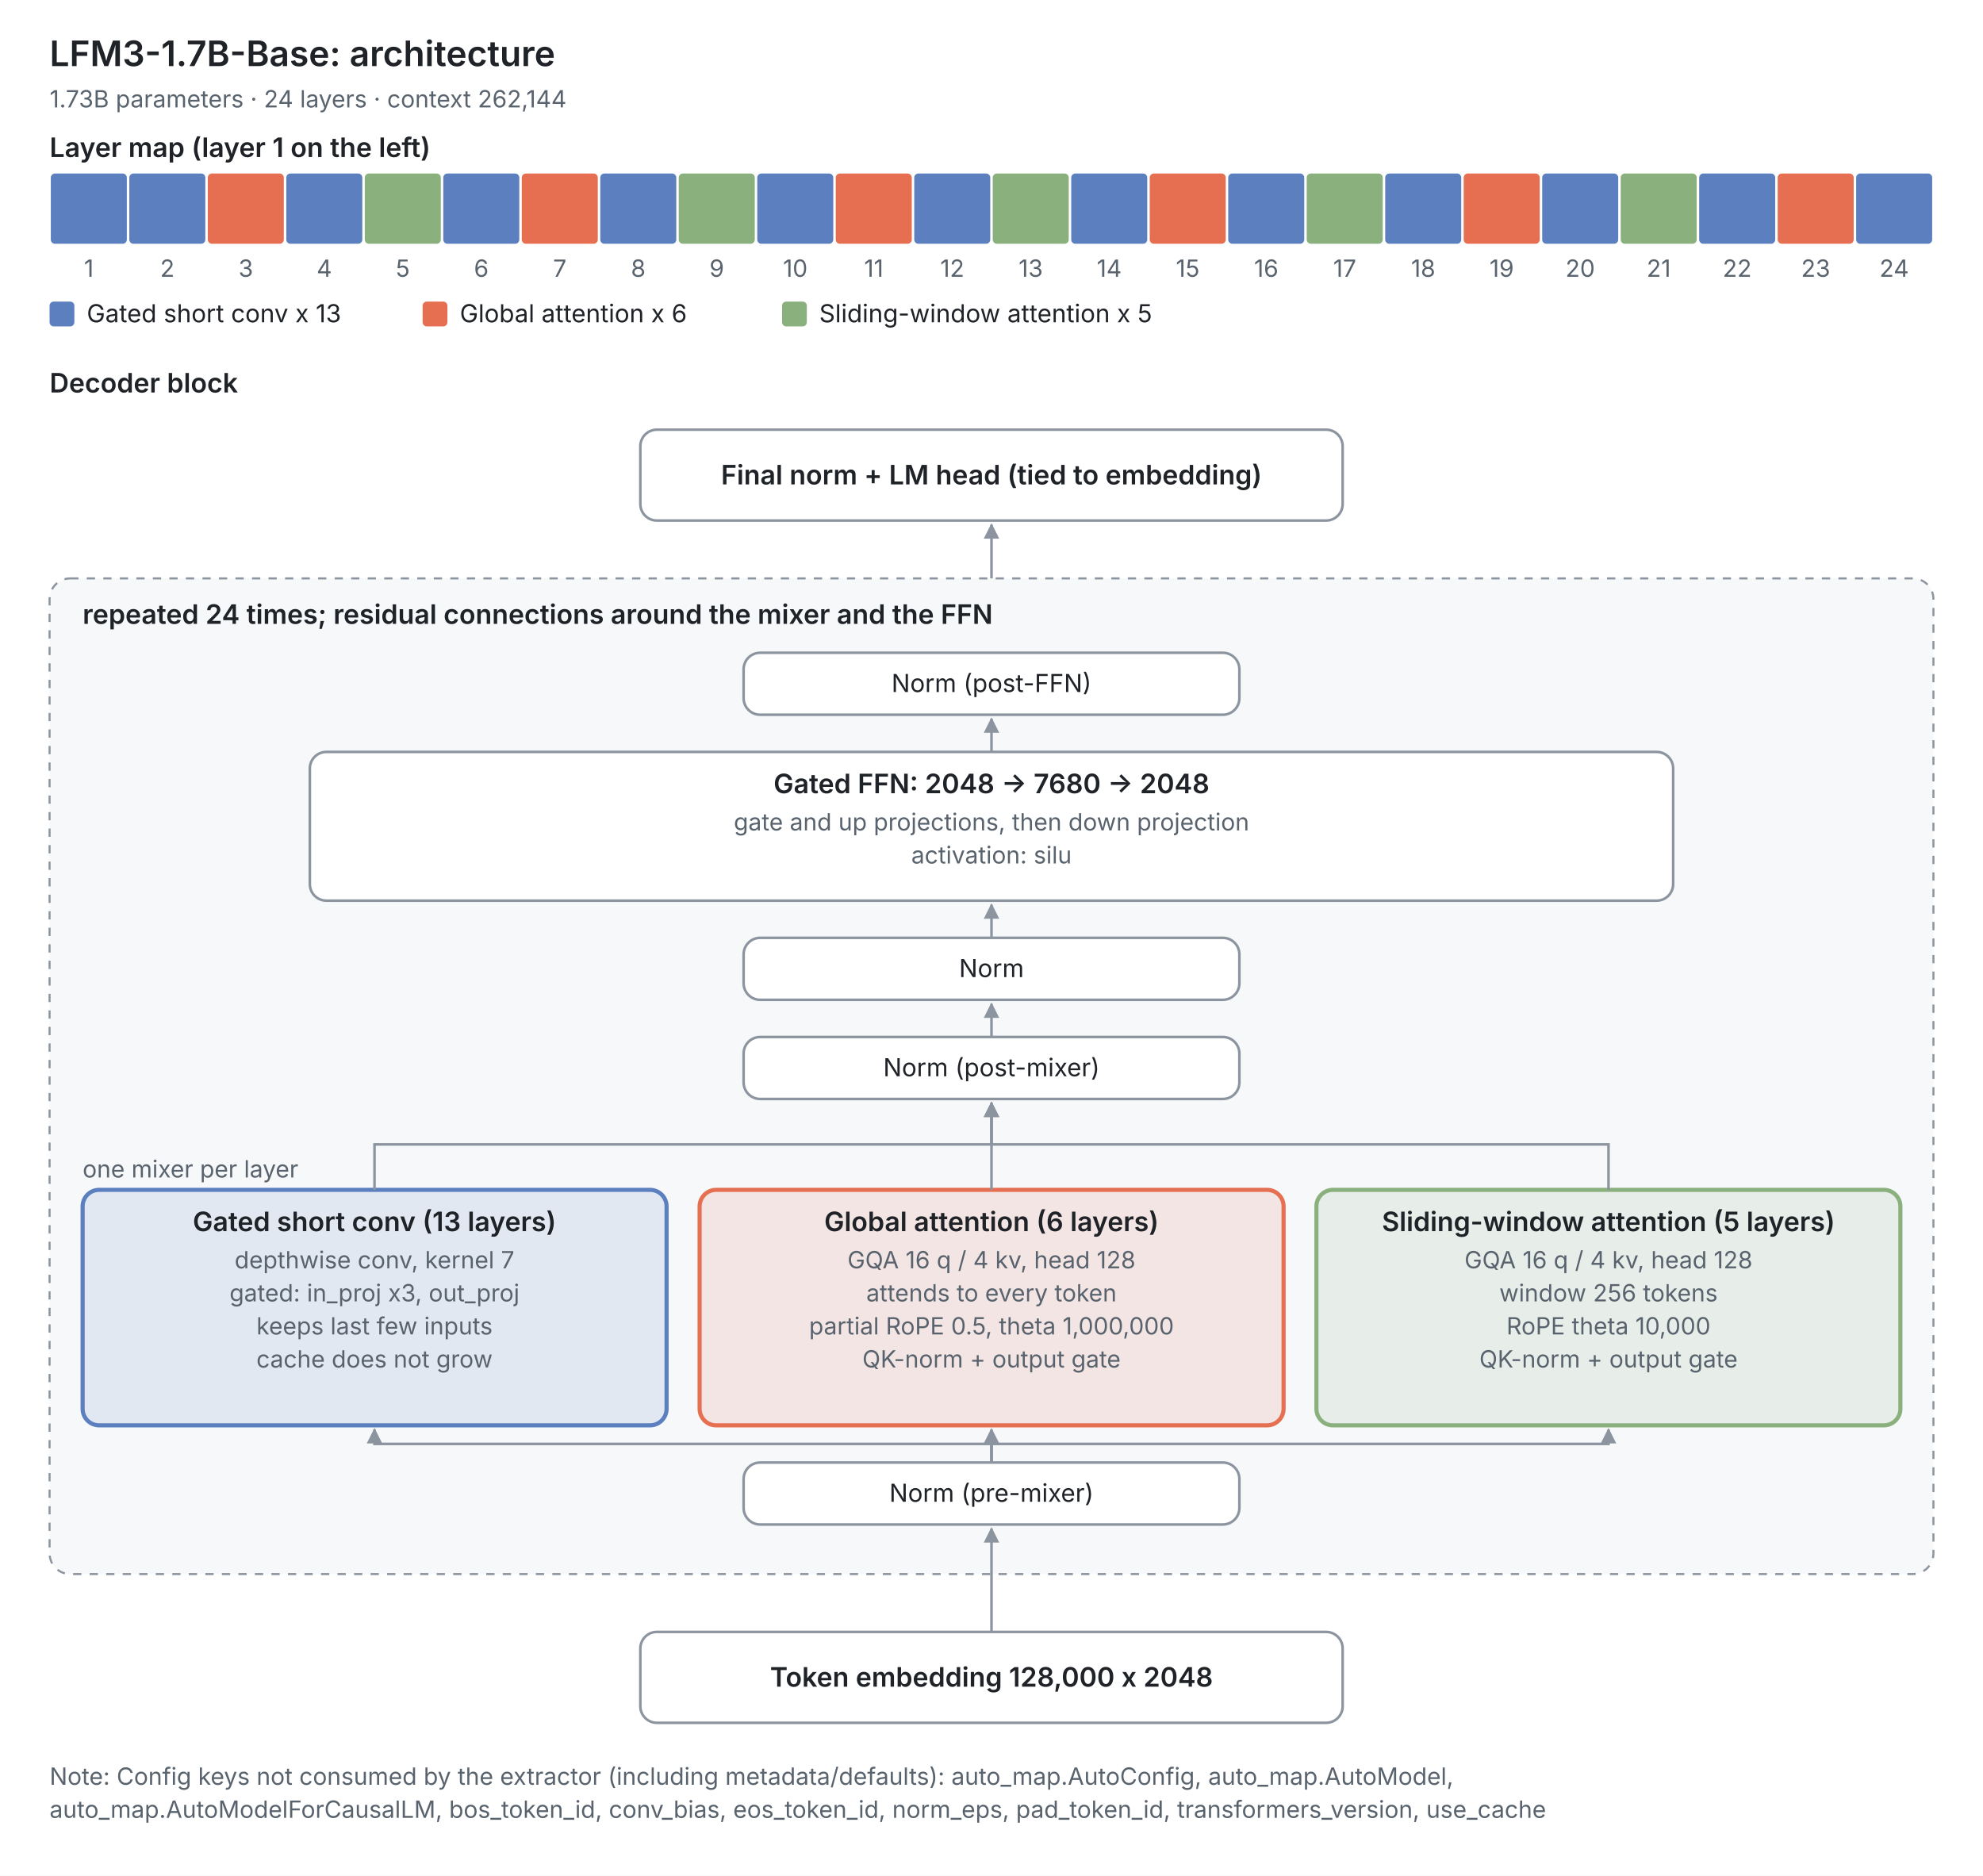
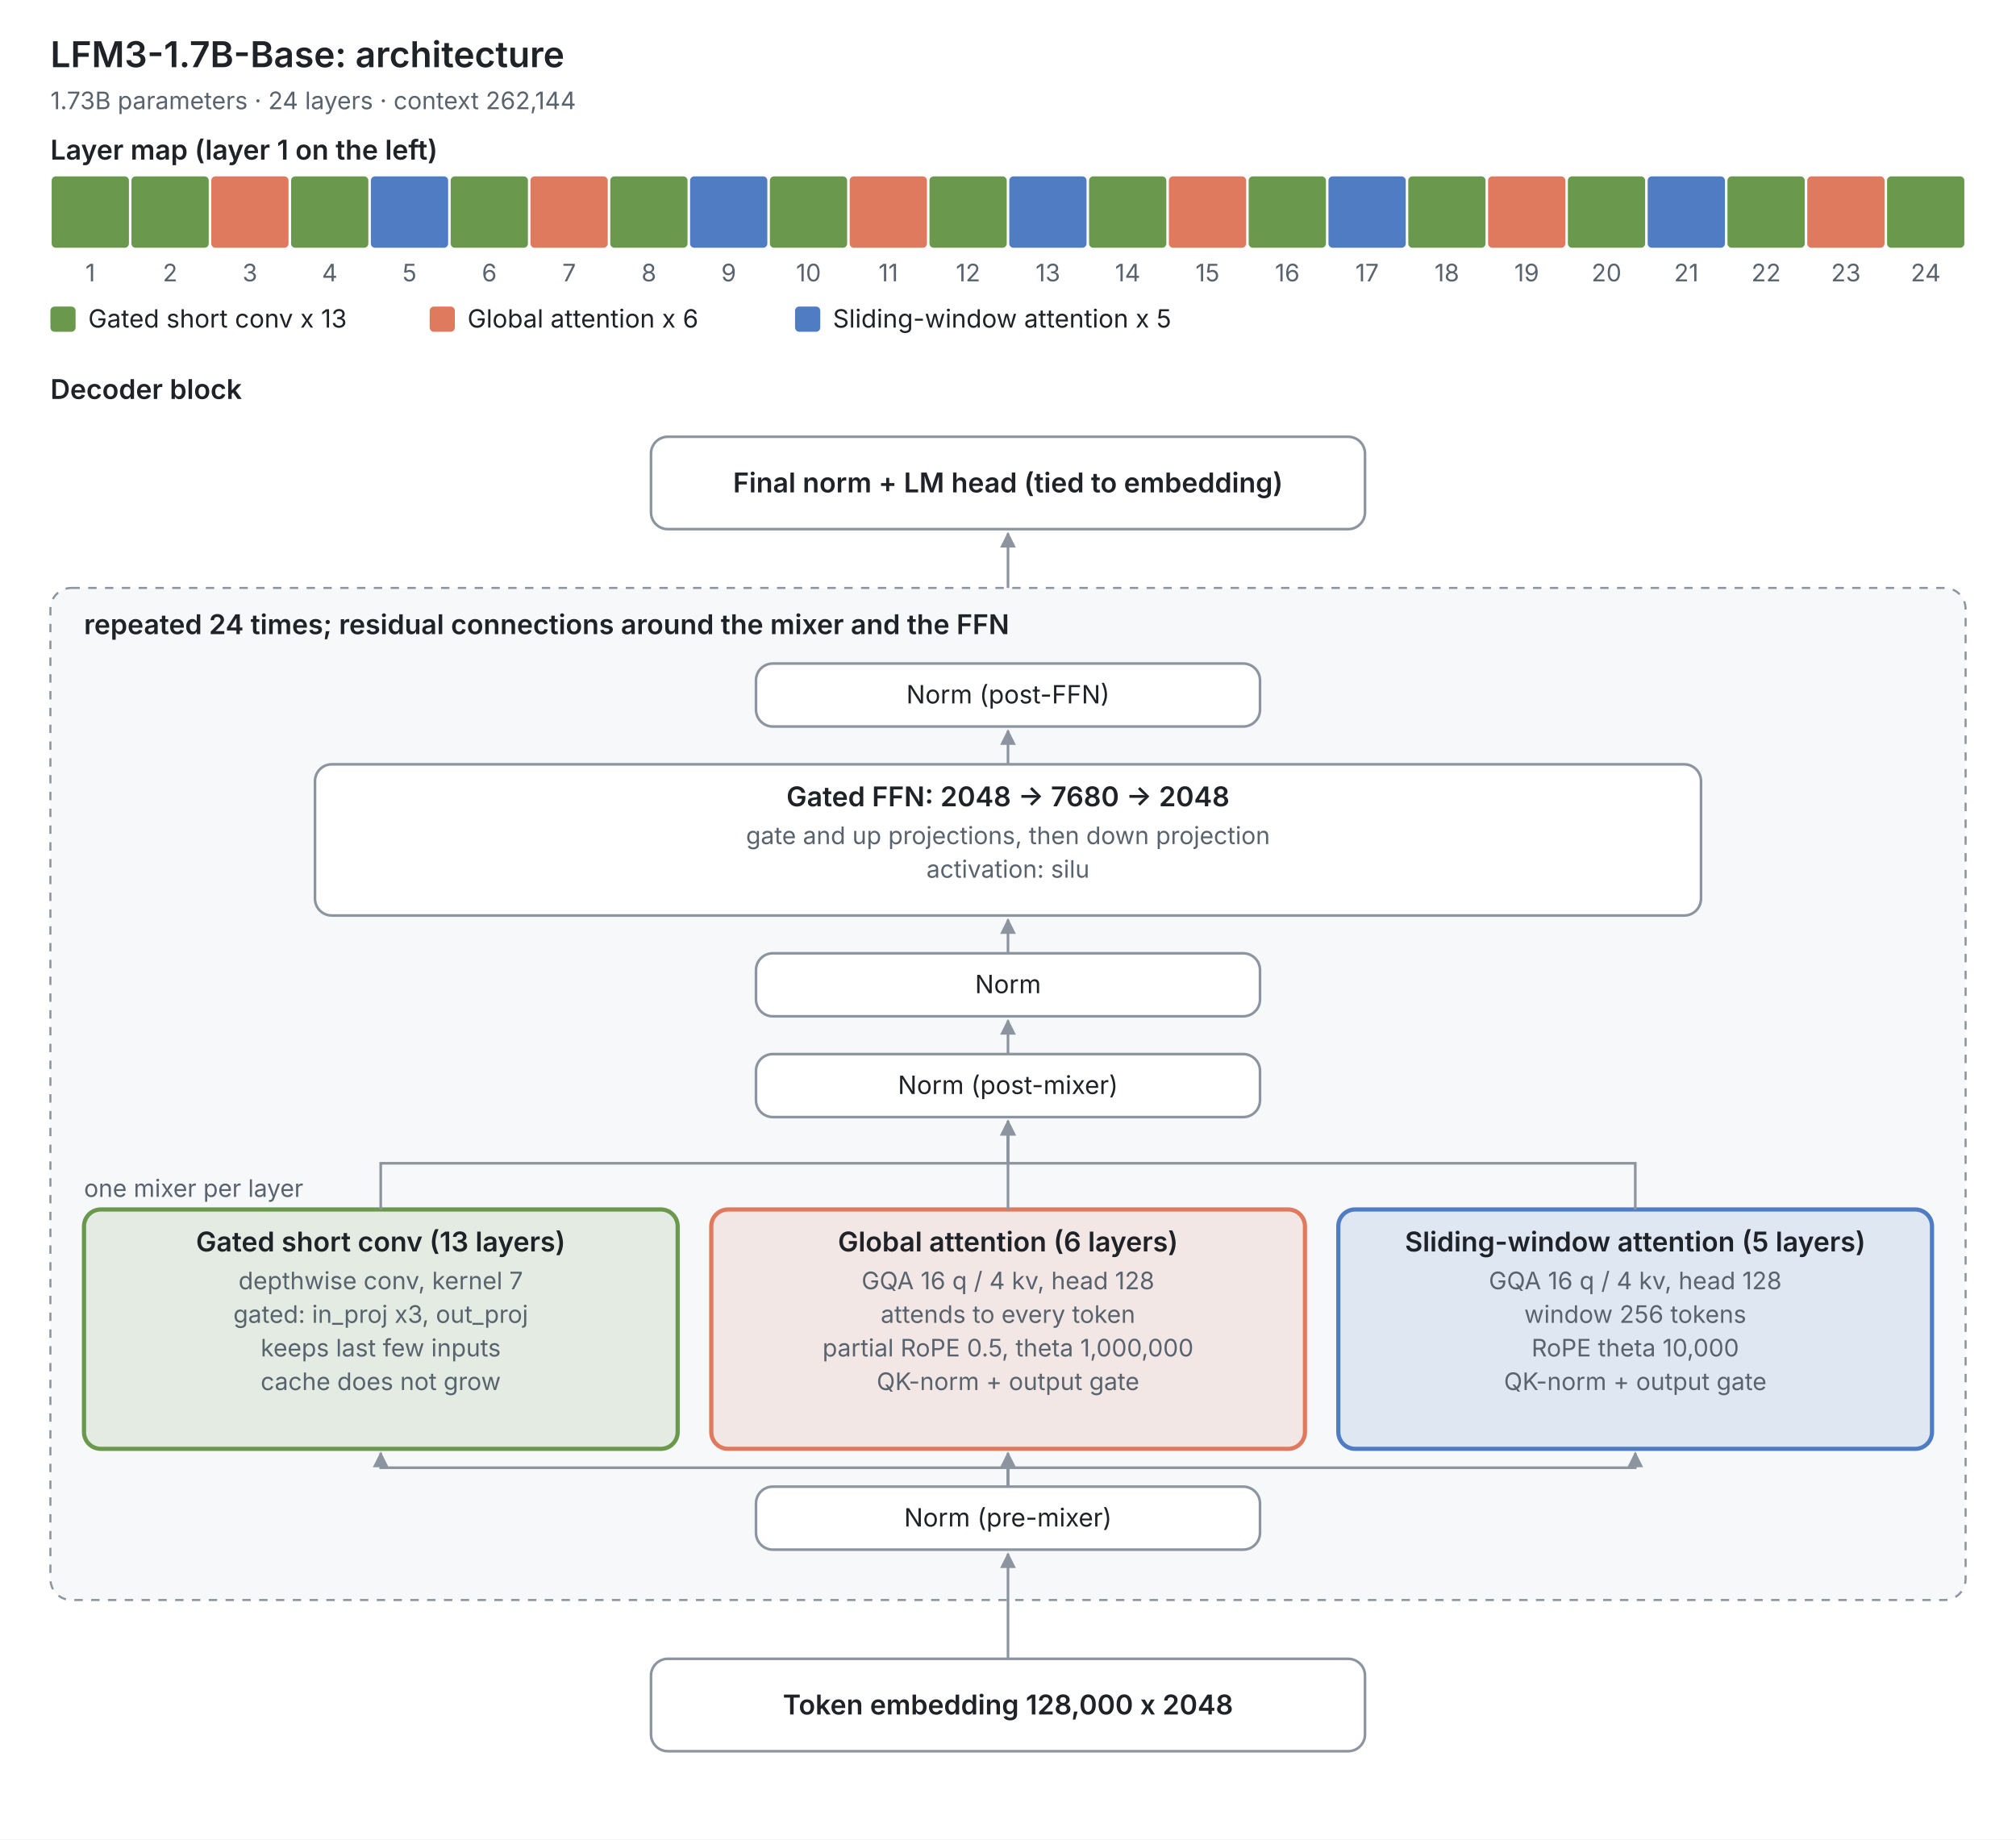
- <svg xmlns="http://www.w3.org/2000/svg" viewBox="0 0 960 908" role="img" aria-label="LFM3-1.7B-Base architecture">
+ <svg xmlns="http://www.w3.org/2000/svg" viewBox="0 0 960 876" role="img" aria-label="LFM3-1.7B-Base architecture">
  <style>
.t{font:600 17px system-ui,-apple-system,Segoe UI,sans-serif;fill:#1f2328}
.h{font:600 13px system-ui,-apple-system,Segoe UI,sans-serif;fill:#1f2328}
.b{font:12px system-ui,-apple-system,Segoe UI,sans-serif;fill:#1f2328}
.q{font:11.5px system-ui,-apple-system,Segoe UI,sans-serif;fill:#59636e}
.edge{stroke:#8c959f;stroke-width:1.25;fill:none}
.box{fill:#ffffff;stroke:#8c959f;stroke-width:1.25}
.cont{fill:#f6f8fa;stroke:#8c959f;stroke-width:1;stroke-dasharray:4 4}
- .k-kda{fill:#2a9d8f}.k-dsa{fill:#e76f51}.k-mla{fill:#f4a261}.k-conv{fill:#5b7fbf}.k-swa{fill:#8ab17d}.k-full{fill:#e76f51}
- .mix.k-kda{fill:#2a9d8f22;stroke:#2a9d8f}.mix.k-dsa{fill:#e76f5122;stroke:#e76f51}.mix.k-mla{fill:#f4a26122;stroke:#f4a261}
- .mix.k-conv{fill:#5b7fbf22;stroke:#5b7fbf}.mix.k-swa{fill:#8ab17d22;stroke:#8ab17d}.mix.k-full{fill:#e76f5122;stroke:#e76f51}
.mix{stroke-width:2}
- .k-mamba{fill:#a17bbb}.k-mlp{fill:#c69b50}
- .mix.k-mamba{fill:#a17bbb22;stroke:#a17bbb}.mix.k-mlp{fill:#c69b5022;stroke:#c69b50}
- </style>
+ .k-kda{fill:#2a9d8f}.mix.k-kda{fill:#2a9d8f22;stroke:#2a9d8f}
+ .k-dsa{fill:#b5487a}.mix.k-dsa{fill:#b5487a22;stroke:#b5487a}
+ .k-mla{fill:#f2a65a}.mix.k-mla{fill:#f2a65a22;stroke:#f2a65a}
+ .k-conv{fill:#6a994e}.mix.k-conv{fill:#6a994e22;stroke:#6a994e}
+ .k-swa{fill:#4f7cc3}.mix.k-swa{fill:#4f7cc322;stroke:#4f7cc3}
+ .k-full{fill:#e07a5f}.mix.k-full{fill:#e07a5f22;stroke:#e07a5f}
+ .k-mamba{fill:#8e6cc4}.mix.k-mamba{fill:#8e6cc422;stroke:#8e6cc4}
+ .k-mlp{fill:#a3a9b1}.mix.k-mlp{fill:#a3a9b122;stroke:#a3a9b1}</style>
  <defs>
    <marker id="ar" viewBox="0 0 10 10" refX="9" refY="5" markerWidth="6" markerHeight="6" orient="auto-start-reverse">
      <path d="M0 0L10 5L0 10z" fill="#8c959f" />
    </marker>
  </defs>
-   <rect width="960" height="908" fill="#ffffff" />
+   <rect width="960" height="876" fill="#ffffff" />
  <text x="24.0" y="32.0" class="t" text-anchor="start">LFM3-1.7B-Base: architecture</text>
  <text x="24.0" y="52.0" class="q" text-anchor="start">1.73B parameters · 24 layers · context 262,144</text>
  <text x="24.0" y="76.0" class="h" text-anchor="start">Layer map (layer 1 on the left)</text>
  <rect x="24.60" y="84" width="36.80" height="34" rx="2" class="k-conv" />
  <rect x="62.60" y="84" width="36.80" height="34" rx="2" class="k-conv" />
  <rect x="100.60" y="84" width="36.80" height="34" rx="2" class="k-full" />
  <rect x="138.60" y="84" width="36.80" height="34" rx="2" class="k-conv" />
  <rect x="176.60" y="84" width="36.80" height="34" rx="2" class="k-swa" />
  <rect x="214.60" y="84" width="36.80" height="34" rx="2" class="k-conv" />
  <rect x="252.60" y="84" width="36.80" height="34" rx="2" class="k-full" />
  <rect x="290.60" y="84" width="36.80" height="34" rx="2" class="k-conv" />
  <rect x="328.60" y="84" width="36.80" height="34" rx="2" class="k-swa" />
  <rect x="366.60" y="84" width="36.80" height="34" rx="2" class="k-conv" />
  <rect x="404.60" y="84" width="36.80" height="34" rx="2" class="k-full" />
  <rect x="442.60" y="84" width="36.80" height="34" rx="2" class="k-conv" />
  <rect x="480.60" y="84" width="36.80" height="34" rx="2" class="k-swa" />
  <rect x="518.60" y="84" width="36.80" height="34" rx="2" class="k-conv" />
  <rect x="556.60" y="84" width="36.80" height="34" rx="2" class="k-full" />
  <rect x="594.60" y="84" width="36.80" height="34" rx="2" class="k-conv" />
  <rect x="632.60" y="84" width="36.80" height="34" rx="2" class="k-swa" />
  <rect x="670.60" y="84" width="36.80" height="34" rx="2" class="k-conv" />
  <rect x="708.60" y="84" width="36.80" height="34" rx="2" class="k-full" />
  <rect x="746.60" y="84" width="36.80" height="34" rx="2" class="k-conv" />
  <rect x="784.60" y="84" width="36.80" height="34" rx="2" class="k-swa" />
  <rect x="822.60" y="84" width="36.80" height="34" rx="2" class="k-conv" />
  <rect x="860.60" y="84" width="36.80" height="34" rx="2" class="k-full" />
  <rect x="898.60" y="84" width="36.80" height="34" rx="2" class="k-conv" />
  <text x="43.0" y="134.0" class="q" text-anchor="middle">1</text>
  <text x="81.0" y="134.0" class="q" text-anchor="middle">2</text>
  <text x="119.0" y="134.0" class="q" text-anchor="middle">3</text>
  <text x="157.0" y="134.0" class="q" text-anchor="middle">4</text>
  <text x="195.0" y="134.0" class="q" text-anchor="middle">5</text>
  <text x="233.0" y="134.0" class="q" text-anchor="middle">6</text>
  <text x="271.0" y="134.0" class="q" text-anchor="middle">7</text>
  <text x="309.0" y="134.0" class="q" text-anchor="middle">8</text>
  <text x="347.0" y="134.0" class="q" text-anchor="middle">9</text>
  <text x="385.0" y="134.0" class="q" text-anchor="middle">10</text>
  <text x="423.0" y="134.0" class="q" text-anchor="middle">11</text>
  <text x="461.0" y="134.0" class="q" text-anchor="middle">12</text>
  <text x="499.0" y="134.0" class="q" text-anchor="middle">13</text>
  <text x="537.0" y="134.0" class="q" text-anchor="middle">14</text>
  <text x="575.0" y="134.0" class="q" text-anchor="middle">15</text>
  <text x="613.0" y="134.0" class="q" text-anchor="middle">16</text>
  <text x="651.0" y="134.0" class="q" text-anchor="middle">17</text>
  <text x="689.0" y="134.0" class="q" text-anchor="middle">18</text>
  <text x="727.0" y="134.0" class="q" text-anchor="middle">19</text>
  <text x="765.0" y="134.0" class="q" text-anchor="middle">20</text>
  <text x="803.0" y="134.0" class="q" text-anchor="middle">21</text>
  <text x="841.0" y="134.0" class="q" text-anchor="middle">22</text>
  <text x="879.0" y="134.0" class="q" text-anchor="middle">23</text>
  <text x="917.0" y="134.0" class="q" text-anchor="middle">24</text>
  <rect x="24" y="146" width="12" height="12" rx="2" class="k-conv" />
  <text x="42.0" y="156.0" class="b" text-anchor="start">Gated short conv x 13</text>
  <rect x="204.6" y="146" width="12" height="12" rx="2" class="k-full" />
  <text x="222.6" y="156.0" class="b" text-anchor="start">Global attention x 6</text>
  <rect x="378.6" y="146" width="12" height="12" rx="2" class="k-swa" />
  <text x="396.6" y="156.0" class="b" text-anchor="start">Sliding-window attention x 5</text>
  <text x="24.0" y="190.0" class="h" text-anchor="start">Decoder block</text>
  <rect x="310.0" y="208.0" width="340.0" height="44.0" rx="8" class="box" />
  <text x="480.0" y="234.5" class="h" text-anchor="middle">Final norm + LM head (tied to embedding)</text>
  <rect x="24" y="280" width="912" height="482" rx="10" class="cont" />
  <text x="40.0" y="302.0" class="h" text-anchor="start">repeated 24 times; residual connections around the mixer and the FFN</text>
  <rect x="360.0" y="316.0" width="240.0" height="30.0" rx="8" class="box" />
  <text x="480.0" y="335.0" class="b" text-anchor="middle">Norm (post-FFN)</text>
  <rect x="150.0" y="364.0" width="660.0" height="72.0" rx="8" class="box" />
  <text x="480.0" y="384.0" class="h" text-anchor="middle">Gated FFN: 2048 -&gt; 7680 -&gt; 2048</text>
  <text x="480.0" y="402.0" class="q" text-anchor="middle">gate and up projections, then down projection</text>
  <text x="480.0" y="418.0" class="q" text-anchor="middle">activation: silu</text>
  <rect x="360.0" y="454.0" width="240.0" height="30.0" rx="8" class="box" />
  <text x="480.0" y="473.0" class="b" text-anchor="middle">Norm</text>
  <rect x="360.0" y="502.0" width="240.0" height="30.0" rx="8" class="box" />
  <text x="480.0" y="521.0" class="b" text-anchor="middle">Norm (post-mixer)</text>
  <rect x="40.0" y="576.0" width="282.7" height="114.0" rx="8" class="mix k-conv" />
  <text x="181.3" y="596.0" class="h" text-anchor="middle">Gated short conv (13 layers)</text>
  <text x="181.3" y="614.0" class="q" text-anchor="middle">depthwise conv, kernel 7</text>
  <text x="181.3" y="630.0" class="q" text-anchor="middle">gated: in_proj x3, out_proj</text>
  <text x="181.3" y="646.0" class="q" text-anchor="middle">keeps last few inputs</text>
  <text x="181.3" y="662.0" class="q" text-anchor="middle">cache does not grow</text>
  <rect x="338.7" y="576.0" width="282.7" height="114.0" rx="8" class="mix k-full" />
  <text x="480.0" y="596.0" class="h" text-anchor="middle">Global attention (6 layers)</text>
  <text x="480.0" y="614.0" class="q" text-anchor="middle">GQA 16 q / 4 kv, head 128</text>
  <text x="480.0" y="630.0" class="q" text-anchor="middle">attends to every token</text>
  <text x="480.0" y="646.0" class="q" text-anchor="middle">partial RoPE 0.5, theta 1,000,000</text>
  <text x="480.0" y="662.0" class="q" text-anchor="middle">QK-norm + output gate</text>
  <rect x="637.3" y="576.0" width="282.7" height="114.0" rx="8" class="mix k-swa" />
  <text x="778.7" y="596.0" class="h" text-anchor="middle">Sliding-window attention (5 layers)</text>
  <text x="778.7" y="614.0" class="q" text-anchor="middle">GQA 16 q / 4 kv, head 128</text>
  <text x="778.7" y="630.0" class="q" text-anchor="middle">window 256 tokens</text>
  <text x="778.7" y="646.0" class="q" text-anchor="middle">RoPE theta 10,000</text>
  <text x="778.7" y="662.0" class="q" text-anchor="middle">QK-norm + output gate</text>
  <text x="40.0" y="570.0" class="q" text-anchor="start">one mixer per layer</text>
  <rect x="360.0" y="708.0" width="240.0" height="30.0" rx="8" class="box" />
  <text x="480.0" y="727.0" class="b" text-anchor="middle">Norm (pre-mixer)</text>
  <path d="M480.0 364V348" class="edge" marker-end="url(#ar)" />
  <path d="M480.0 454V438" class="edge" marker-end="url(#ar)" />
  <path d="M480.0 502V486" class="edge" marker-end="url(#ar)" />
  <path d="M181.3 576V554.0H480.0V534" class="edge" marker-end="url(#ar)" />
  <path d="M480.0 576V554.0H480.0V534" class="edge" marker-end="url(#ar)" />
  <path d="M778.7 576V554.0H480.0V534" class="edge" marker-end="url(#ar)" />
  <path d="M480.0 708V699.0H181.3V692" class="edge" marker-end="url(#ar)" />
  <path d="M480.0 708V699.0H480.0V692" class="edge" marker-end="url(#ar)" />
  <path d="M480.0 708V699.0H778.7V692" class="edge" marker-end="url(#ar)" />
  <path d="M480.0 280V254" class="edge" marker-end="url(#ar)" />
  <path d="M480.0 790V740" class="edge" marker-end="url(#ar)" />
  <rect x="310.0" y="790.0" width="340.0" height="44.0" rx="8" class="box" />
  <text x="480.0" y="816.5" class="h" text-anchor="middle">Token embedding 128,000 x 2048</text>
-   <text x="24.0" y="864.0" class="q" text-anchor="start">Note: Config keys not consumed by the extractor (including metadata/defaults): auto_map.AutoConfig, auto_map.AutoModel, </text>
-   <text x="24.0" y="880.0" class="q" text-anchor="start">auto_map.AutoModelForCausalLM, bos_token_id, conv_bias, eos_token_id, norm_eps, pad_token_id, transformers_version, use_cache </text>
</svg>
